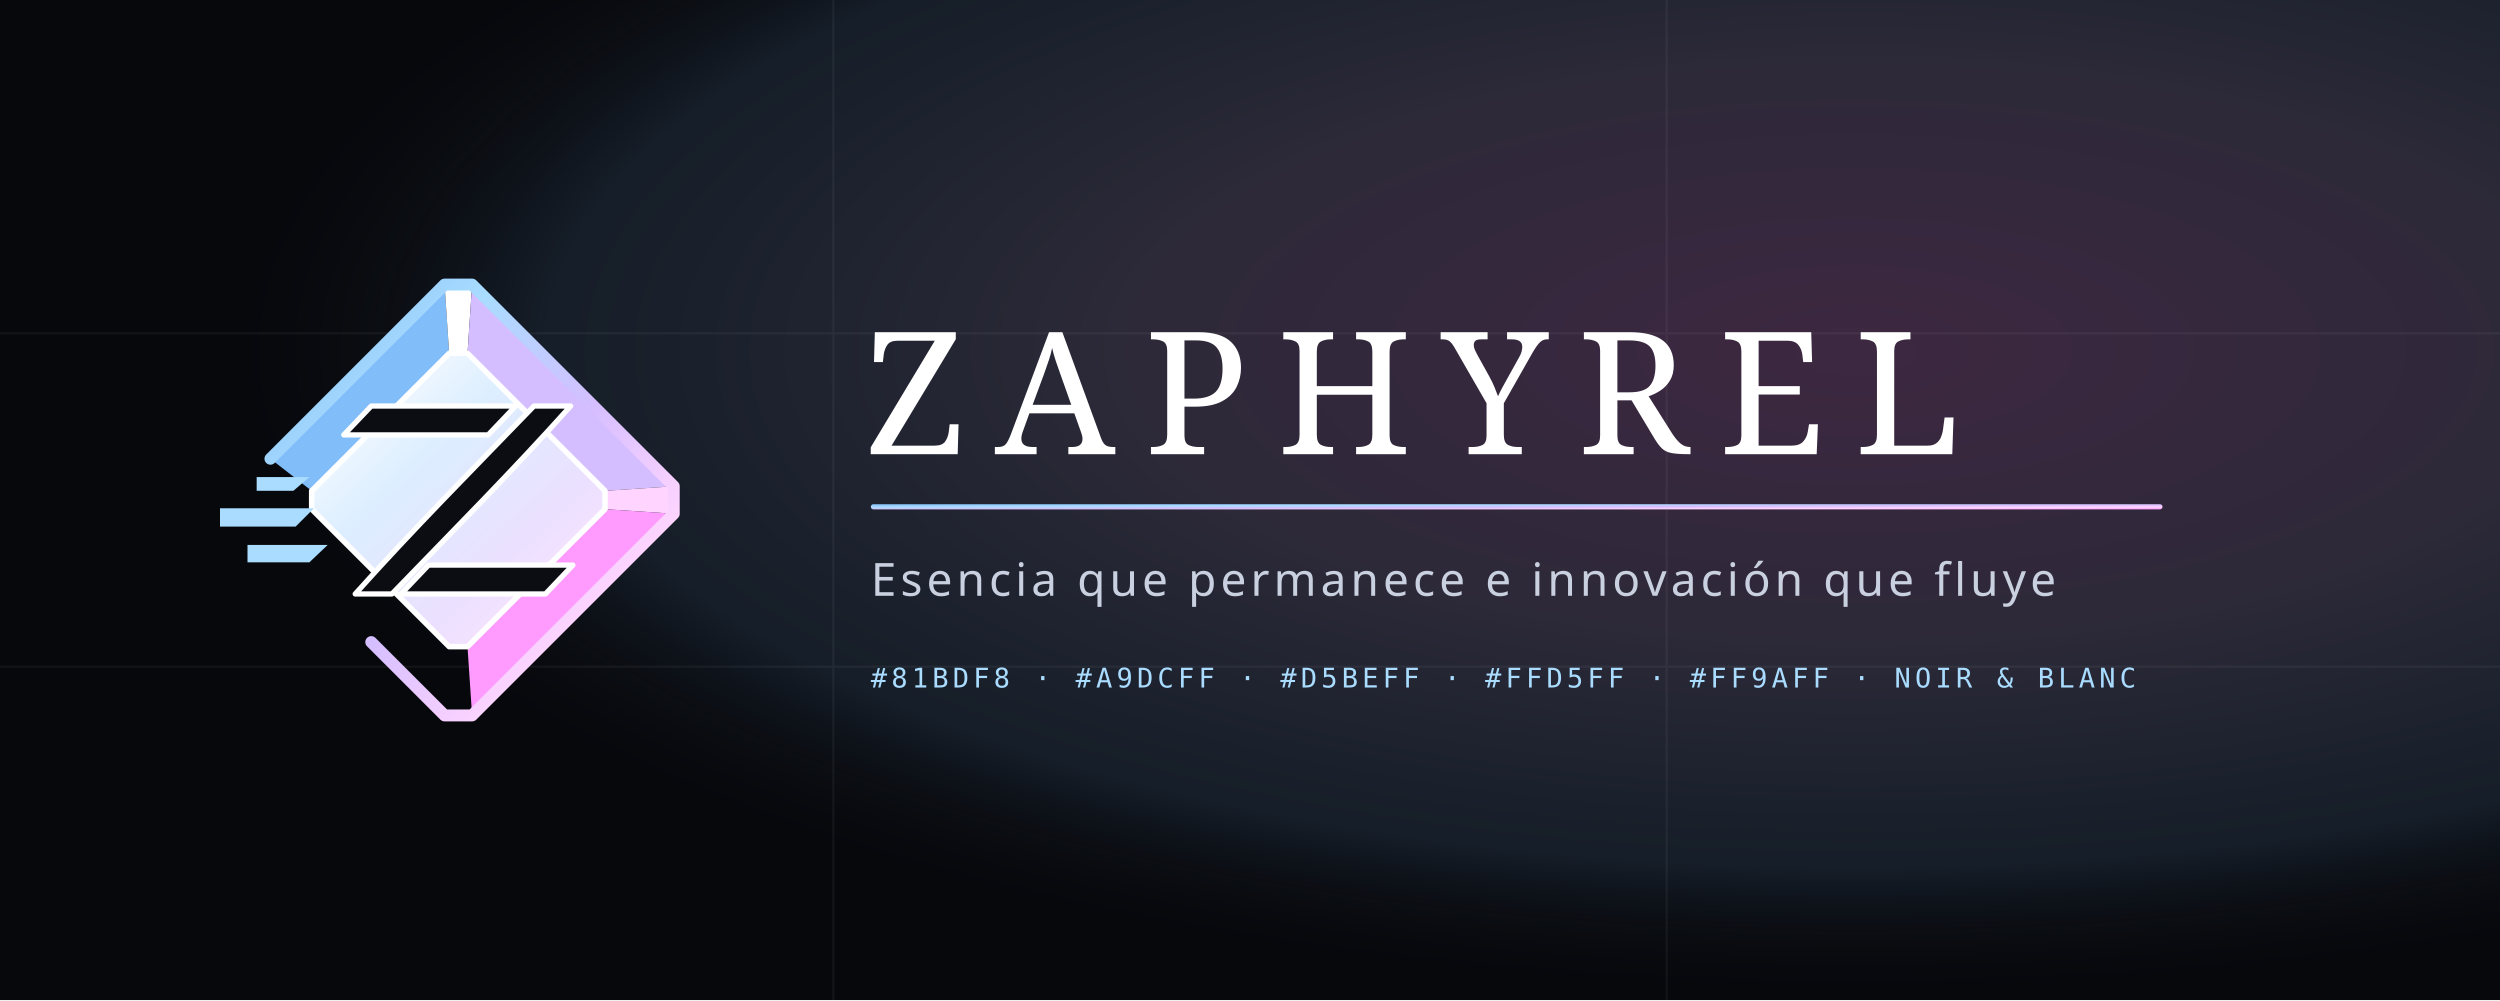
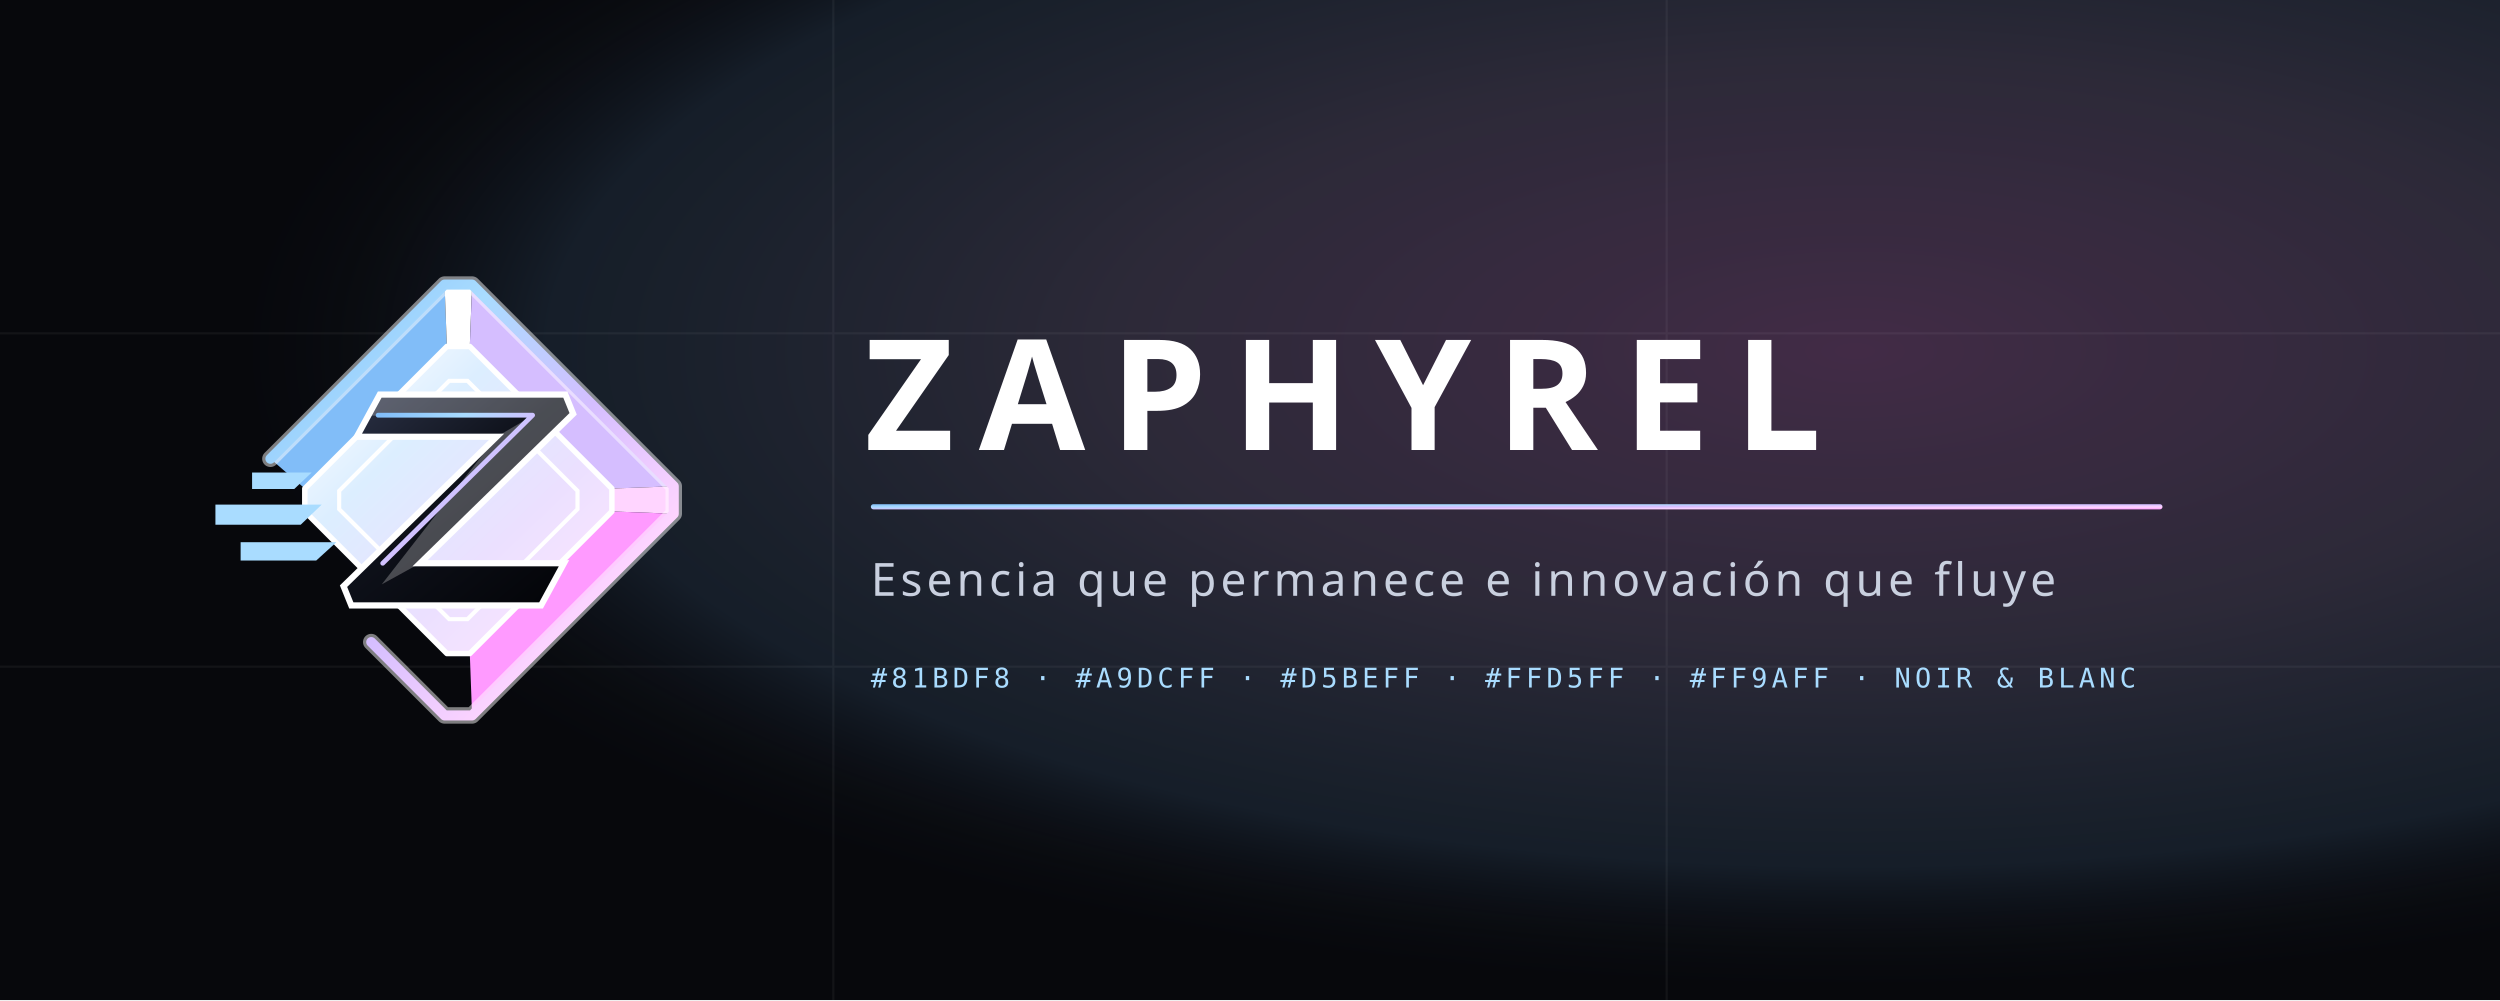
- <svg xmlns="http://www.w3.org/2000/svg" viewBox="0 0 1200 480" width="1200" height="480" role="img" aria-label="Redes sociales Zaphyrel v6">
+ <svg xmlns="http://www.w3.org/2000/svg" viewBox="0 0 1200 480" width="1200" height="480" role="img" aria-label="Redes sociales Zaphyrel v7">
  <defs>
-     <linearGradient id="rs6-p" x1="0" y1="0" x2="1" y2="1">
+     <linearGradient id="rs7-p" x1="0" y1="0" x2="1" y2="1">
      <stop offset="0" stop-color="#81BDF8" />
      <stop offset="0.28" stop-color="#A9DCFF" />
      <stop offset="0.54" stop-color="#D5BEFF" />
      <stop offset="0.78" stop-color="#FFD5FF" />
      <stop offset="1" stop-color="#FF9AFF" />
    </linearGradient>
-     <linearGradient id="rs6-tbl" x1="0.08" y1="0.05" x2="0.92" y2="0.95">
+     <linearGradient id="rs7-tbl" x1="0.06" y1="0.04" x2="0.94" y2="0.96">
      <stop offset="0" stop-color="#FFFFFF" />
-       <stop offset="0.35" stop-color="#DCEEFF" />
-       <stop offset="0.7" stop-color="#EBE0FF" />
+       <stop offset="0.3" stop-color="#DCEEFF" />
+       <stop offset="0.65" stop-color="#EBE0FF" />
      <stop offset="1" stop-color="#FFE6FF" />
    </linearGradient>
-     <radialGradient id="rs6-aura" cx="0.74" cy="0.35" r="0.65">
-       <stop offset="0" stop-color="#FF9AFF" stop-opacity=".22" />
+     <linearGradient id="rs7-obs" x1="0.1" y1="0.05" x2="0.9" y2="0.95">
+       <stop offset="0" stop-color="#272D40" />
+       <stop offset="0.45" stop-color="#0E111A" />
+       <stop offset="1" stop-color="#040509" />
+     </linearGradient>
+     <radialGradient id="rs7-aura" cx="0.74" cy="0.35" r="0.65">
+       <stop offset="0" stop-color="#FF9AFF" stop-opacity=".24" />
      <stop offset="0.45" stop-color="#D5BEFF" stop-opacity=".18" />
      <stop offset="0.8" stop-color="#81BDF8" stop-opacity=".12" />
      <stop offset="1" stop-color="#07080C" stop-opacity="0" />
    </radialGradient>
  </defs>
  <rect width="1200" height="480" fill="#07080C" />
-   <rect width="1200" height="480" fill="url(#rs6-aura)" />
+   <rect width="1200" height="480" fill="url(#rs7-aura)" />
  <path d="M 0 160 H 1200 M 0 320 H 1200 M 400 0 V 480 M 800 0 V 480" stroke="#FFFFFF" stroke-opacity=".05" stroke-width="1" />
  <g transform="translate(88,108) scale(2.2)">
-     <polygon points="19,51 57,13 58,28 28,58" fill="#81BDF8" />
-     <polygon points="57,13 63,13 62,28 58,28" fill="#FFFFFF" />
-     <polygon points="63,13 107,57 92,58 62,28" fill="#D5BEFF" />
-     <polygon points="107,57 107,63 92,62 92,58" fill="#FFD5FF" />
-     <polygon points="107,63 63,107 62,92 92,62" fill="#FF9AFF" />
-     <polygon points="58,28 62,28 92,58 92,62 62,92 58,92 28,62 28,58" fill="url(#rs6-tbl)" stroke="#FFFFFF" stroke-width="1.2" stroke-linejoin="round" />
-     <path d="M 19 51 L 57 13 L 63 13 L 107 57 L 107 63 L 63 107 L 57 107 L 41 91" fill="none" stroke="url(#rs6-p)" stroke-width="2.6" stroke-linecap="round" stroke-linejoin="round" />
-     <path d="M 16 55 H 27.5 L 24 58 H 16 Z M 8 61.8 H 28.5 L 24.5 65.8 H 8 Z M 14 69.8 H 31.5 L 27.5 73.6 H 14 Z" fill="#A9DCFF" />
-     <path d="M 41 39.5 H 72.5 L 66.5 45.8 H 35 Z M 53.5 74.2 H 85 L 79 80.5 H 47.5 Z M 76.5 39.5 H 84.5 C 71.5 54, 59.5 66, 45.5 80.5 H 37.5 C 50.5 66, 62.5 54, 76.5 39.5 Z" fill="#0B0D12" stroke="#FFFFFF" stroke-width="1.15" stroke-linejoin="round" />
+     <polygon points="19,51 57,13 57.5,26.5 26.5,57.5" fill="#81BDF8" />
+     <polygon points="57,13 63,13 62.5,26.5 57.5,26.5" fill="#FFFFFF" />
+     <polygon points="63,13 107,57 93.5,57.5 62.5,26.5" fill="#D5BEFF" />
+     <polygon points="107,57 107,63 93.5,62.5 93.5,57.5" fill="#FFD5FF" />
+     <polygon points="107,63 63,107 62.5,93.5 93.5,62.5" fill="#FF9AFF" />
+     <polygon points="57.5,26.5 62.5,26.5 93.5,57.5 93.5,62.5 62.5,93.5 57.5,93.5 26.5,62.5 26.5,57.5" fill="url(#rs7-tbl)" stroke="#FFFFFF" stroke-width="1.2" stroke-linejoin="round" />
+     <polygon points="58,34 62,34 86,58 86,62 62,86 58,86 34,62 34,58" fill="none" stroke="#FFFFFF" stroke-width="0.9" />
+     <path d="M 19 51 L 57 13 L 63 13 L 107 57 L 107 63 L 63 107 L 57 107 L 41 91" fill="none" stroke="#FFFFFF" stroke-width="3.6" stroke-linecap="round" stroke-linejoin="round" opacity=".48" />
+     <path d="M 19 51 L 57 13 L 63 13 L 107 57 L 107 63 L 63 107 L 57 107 L 41 91" fill="none" stroke="url(#rs7-p)" stroke-width="2.2" stroke-linecap="round" stroke-linejoin="round" />
+     <path d="M 15 54 H 28 L 24.2 57.6 H 15 Z M 7 61 H 30.2 L 25.6 65.4 H 7 Z M 12.5 69.2 H 33.4 L 29 73.2 H 12.5 Z" fill="#A9DCFF" />
+     <path d="M 42.85 37 H 83.35 L 85.05 41.2 L 51.65 73.8 H 83.05 L 78.05 83 H 36.65 L 34.95 78.8 L 68.35 46.2 H 37.85 Z" fill="url(#rs7-obs)" stroke="#FFFFFF" stroke-width="1.35" stroke-linejoin="miter" />
+     <path d="M 42.85 37 H 83.35 L 76.2 41.6 H 40.3 Z M 83.35 37 L 85.05 41.2 L 51.65 73.8 L 43.3 78.4 L 68.35 46.2 L 76.2 41.6 Z" fill="#FFFFFF" opacity=".25" />
+     <path d="M 42.5 41.5 H 76.2 L 43.5 73.8" fill="none" stroke="url(#rs7-p)" stroke-width="1.05" stroke-linecap="round" stroke-linejoin="round" />
  </g>
-   <text x="415" y="218" font-family="'Instrument Serif', Georgia, serif" font-size="82" letter-spacing="14" fill="#FFFFFF">ZAPHYREL</text>
-   <rect x="418" y="242" width="620" height="2.5" rx="1.25" fill="url(#rs6-p)" />
+   <text x="415" y="216" font-family="'Syne', 'Space Grotesk', sans-serif" font-size="74" font-weight="700" letter-spacing="12" fill="#FFFFFF">ZAPHYREL</text>
+   <rect x="418" y="242" width="620" height="2.5" rx="1.25" fill="url(#rs7-p)" />
  <text x="418" y="286" font-family="'Plus Jakarta Sans', system-ui, sans-serif" font-size="22" font-weight="400" letter-spacing="2" fill="#C9D0DF">Esencia que permanece e innovación que fluye</text>
  <text x="418" y="330" font-family="'JetBrains Mono', monospace" font-size="13" letter-spacing="2" fill="#A9DCFF">#81BDF8 · #A9DCFF · #D5BEFF · #FFD5FF · #FF9AFF · NOIR &amp; BLANC</text>
</svg>
